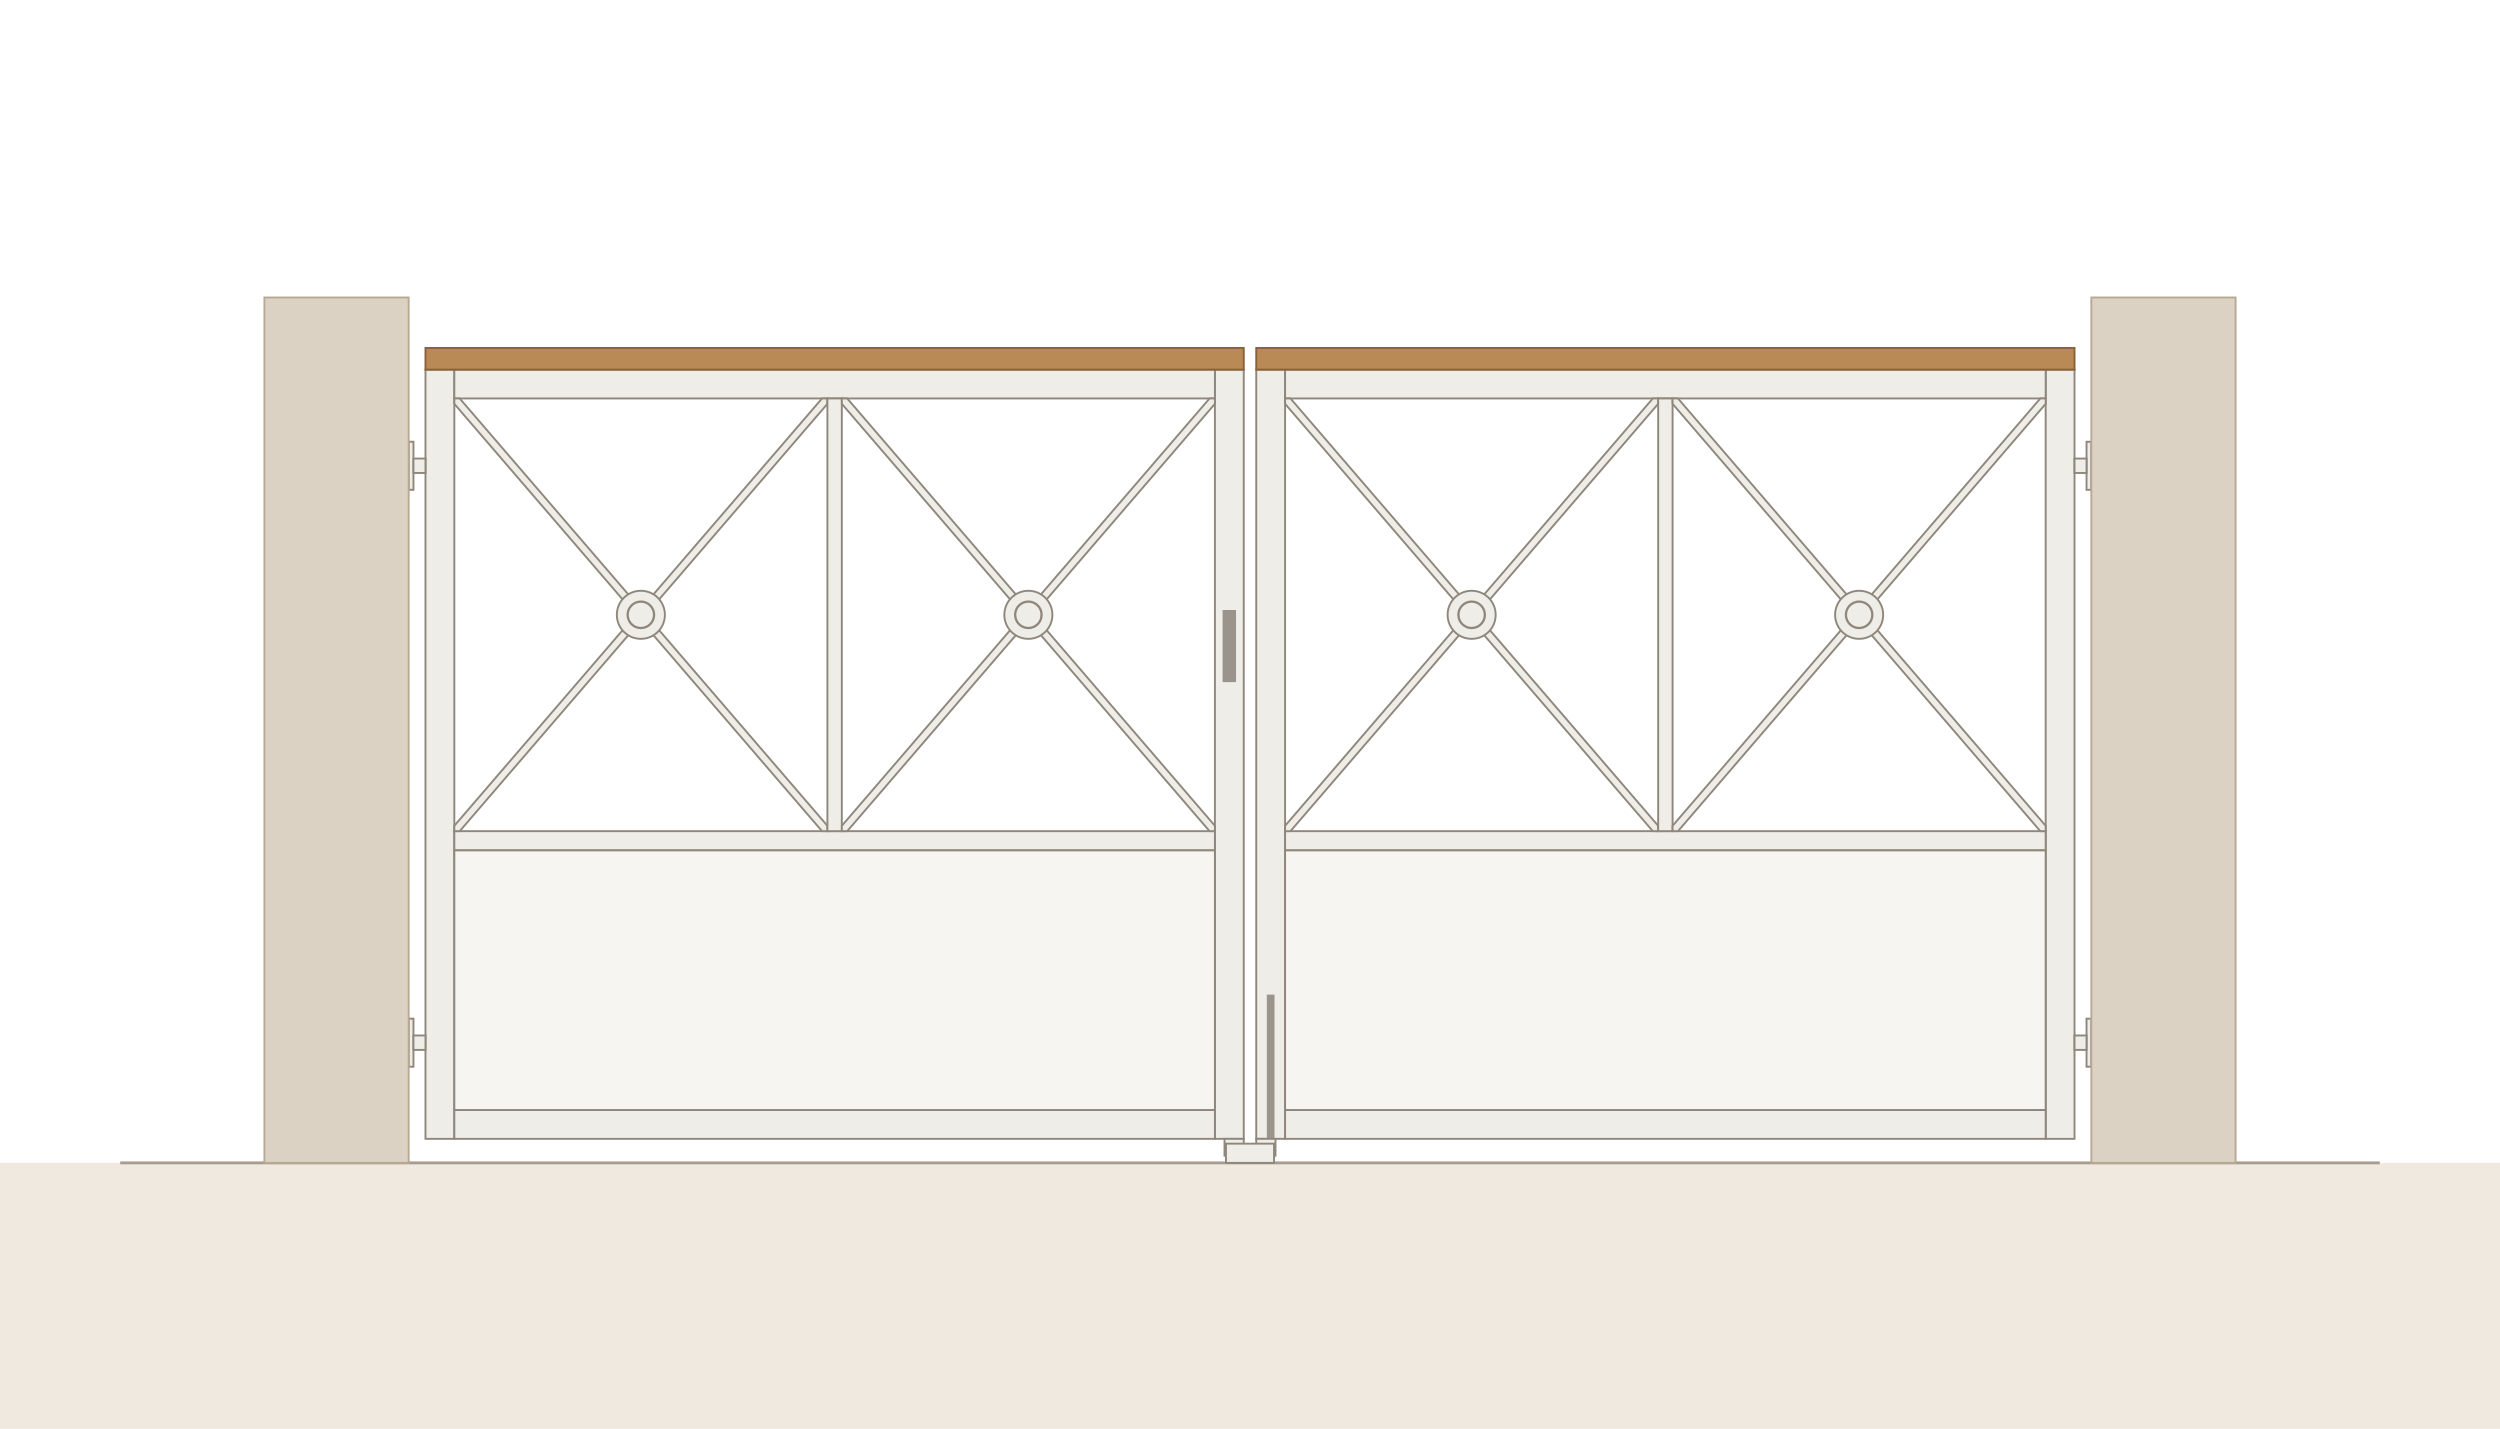
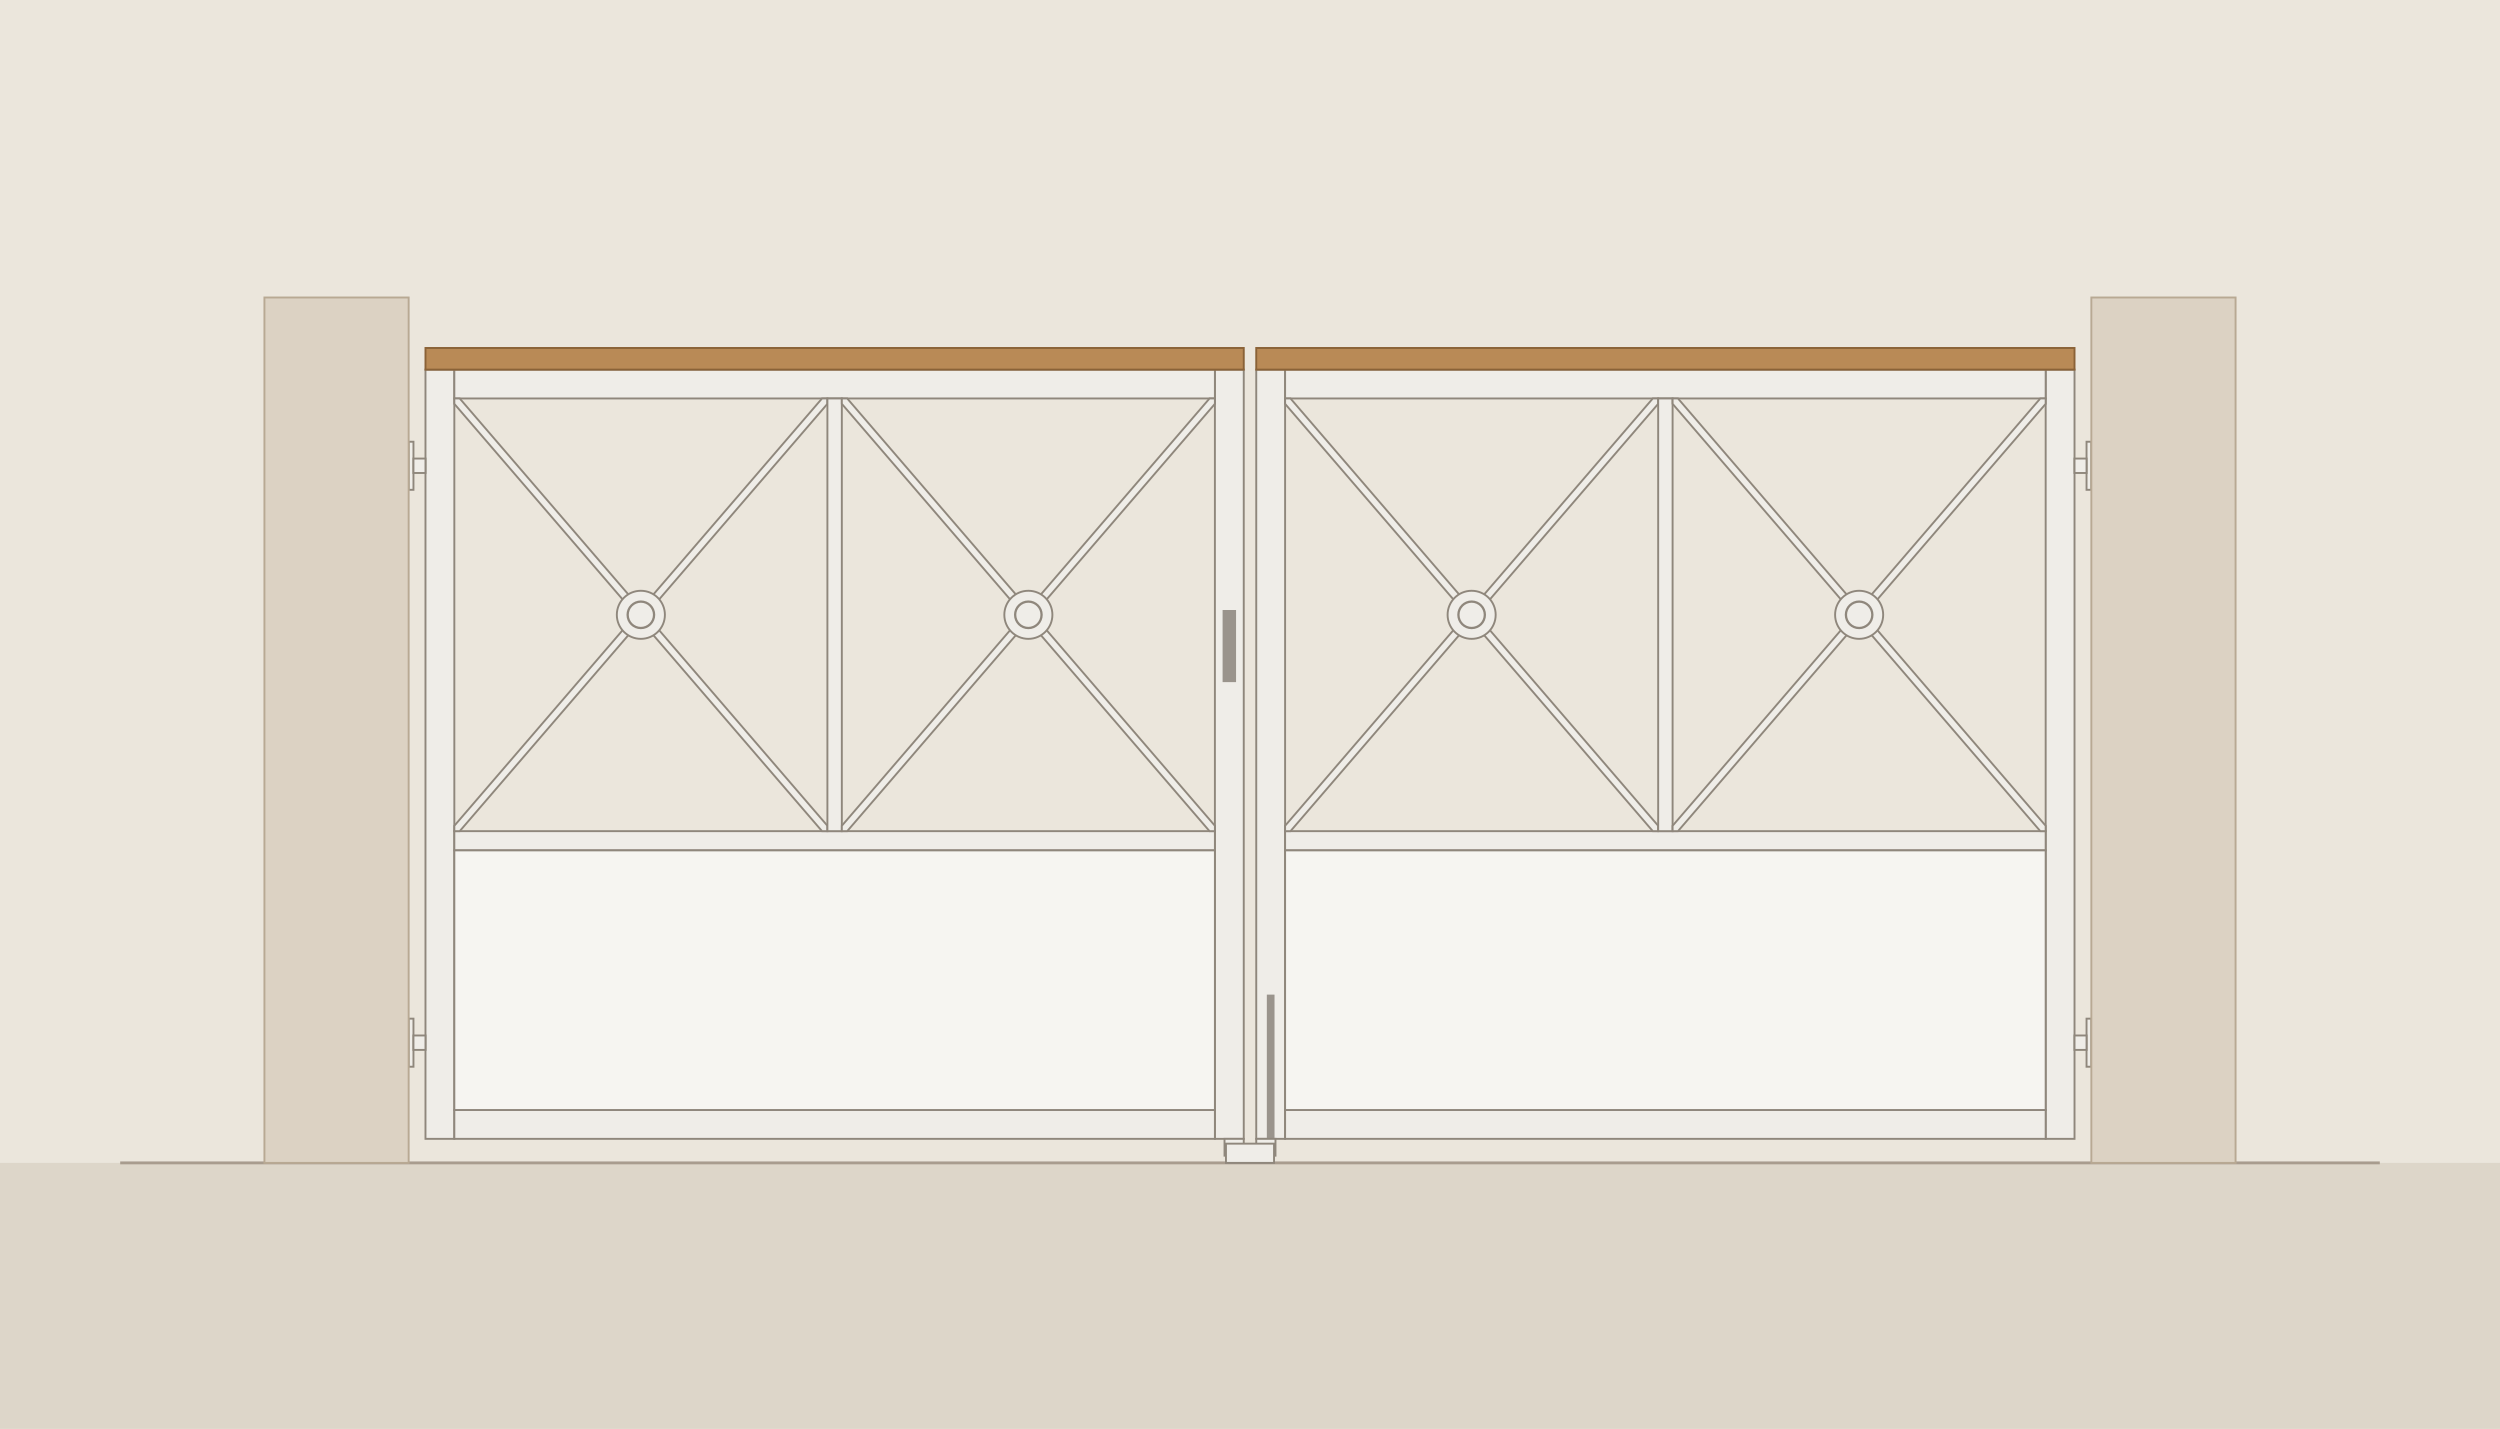
<svg xmlns="http://www.w3.org/2000/svg" width="1300" height="743" viewBox="0 0 1300 743">
  <style>.t-acier-plein,.t-rond{fill:#efede8;stroke:#8f877c;stroke-width:1;vector-effect:non-scaling-stroke}.t-mur.t-panneau{fill:#f6f5f1;stroke:#8f877c;stroke-width:1;vector-effect:non-scaling-stroke}.t-acier{fill:none;stroke:#8f877c;stroke-width:1.2;vector-effect:non-scaling-stroke}.t-acier.t-serrure{fill:#9a948c;stroke:none}.t-bois{fill:#b98a56;stroke:#8a6237;stroke-width:1;vector-effect:non-scaling-stroke}.t-mur{fill:#eee8df;stroke:#b5a690;stroke-width:1;vector-effect:non-scaling-stroke}.t-mur.t-pilier{fill:#dcd2c3;stroke:#b8a993;stroke-width:1;vector-effect:non-scaling-stroke}.t-sol{stroke:#a89c8e;stroke-width:1.5;vector-effect:non-scaling-stroke}</style>
-   <rect width="1300" height="743" fill="#ffffff" />
-   <rect y="604.7" width="1300" height="138.3" fill="#efe9df" />
+   <rect width="1300" height="743" fill="#ebe6dc" />
+   <rect y="604.7" width="1300" height="138.3" fill="#ddd6c9" />
  <g transform="translate(212.5 604.7) scale(.25)">
    <line class="t-sol" x1="-600" y1="0" x2="4100" y2="0" />
    <polygon class="t-acier-plein" points="35,-50 95,-50 95,-1650 35,-1650" />
    <polygon class="t-acier-plein" points="1677,-50 1737,-50 1737,-1650 1677,-1650" />
    <polygon class="t-acier-plein" points="95,-50 1677,-50 1677,-110 95,-110" />
    <polygon class="t-acier-plein" points="95,-1590 1677,-1590 1677,-1650 95,-1650" />
    <polygon class="t-acier-plein" points="95,-650 1677,-650 1677,-690 95,-690" />
    <polygon class="t-mur t-panneau" points="95,-110 1677,-110 1677,-650 95,-650" />
    <polygon class="t-acier-plein" points="95,-690 106.2,-690 871,-1578.8 871,-1590 859.8,-1590 95,-701.2" />
    <polygon class="t-acier-plein" points="95,-1590 95,-1578.8 859.8,-690 871,-690 871,-701.2 106.2,-1590" />
    <circle class="t-rond" cx="483" cy="-1140" r="50" />
    <circle class="t-acier" cx="483" cy="-1140" r="27.5" />
    <polygon class="t-acier-plein" points="871,-690 901,-690 901,-1590 871,-1590" />
    <polygon class="t-acier-plein" points="901,-690 912.2,-690 1677,-1578.8 1677,-1590 1665.8,-1590 901,-701.2" />
    <polygon class="t-acier-plein" points="901,-1590 901,-1578.8 1665.8,-690 1677,-690 1677,-701.2 912.2,-1590" />
    <circle class="t-rond" cx="1289" cy="-1140" r="50" />
    <circle class="t-acier" cx="1289" cy="-1140" r="27.5" />
    <polygon class="t-bois" points="35,-1650 1737,-1650 1737,-1695 35,-1695" />
    <polygon class="t-acier-plein" points="0,-200 10,-200 10,-300 0,-300" />
    <polygon class="t-acier-plein" points="10,-235 35,-235 35,-265 10,-265" />
    <polygon class="t-acier-plein" points="0,-1400 10,-1400 10,-1500 0,-1500" />
    <polygon class="t-acier-plein" points="10,-1435 35,-1435 35,-1465 10,-1465" />
    <polygon class="t-acier t-serrure" points="1693,-1000 1721,-1000 1721,-1150 1693,-1150" />
    <polygon class="t-acier-plein" points="1763,-50 1823,-50 1823,-1650 1763,-1650" />
    <polygon class="t-acier-plein" points="3405,-50 3465,-50 3465,-1650 3405,-1650" />
    <polygon class="t-acier-plein" points="1823,-50 3405,-50 3405,-110 1823,-110" />
    <polygon class="t-acier-plein" points="1823,-1590 3405,-1590 3405,-1650 1823,-1650" />
    <polygon class="t-acier-plein" points="1823,-650 3405,-650 3405,-690 1823,-690" />
    <polygon class="t-mur t-panneau" points="1823,-110 3405,-110 3405,-650 1823,-650" />
    <polygon class="t-acier-plein" points="1823,-690 1834.2,-690 2599,-1578.8 2599,-1590 2587.8,-1590 1823,-701.2" />
    <polygon class="t-acier-plein" points="1823,-1590 1823,-1578.8 2587.8,-690 2599,-690 2599,-701.2 1834.2,-1590" />
    <circle class="t-rond" cx="2211" cy="-1140" r="50" />
    <circle class="t-acier" cx="2211" cy="-1140" r="27.5" />
    <polygon class="t-acier-plein" points="2599,-690 2629,-690 2629,-1590 2599,-1590" />
    <polygon class="t-acier-plein" points="2629,-690 2640.2,-690 3405,-1578.8 3405,-1590 3393.8,-1590 2629,-701.2" />
    <polygon class="t-acier-plein" points="2629,-1590 2629,-1578.8 3393.8,-690 3405,-690 3405,-701.2 2640.2,-1590" />
    <circle class="t-rond" cx="3017" cy="-1140" r="50" />
    <circle class="t-acier" cx="3017" cy="-1140" r="27.5" />
    <polygon class="t-bois" points="1763,-1650 3465,-1650 3465,-1695 1763,-1695" />
    <polygon class="t-acier-plein" points="3500,-200 3490,-200 3490,-300 3500,-300" />
    <polygon class="t-acier-plein" points="3490,-235 3465,-235 3465,-265 3490,-265" />
    <polygon class="t-acier-plein" points="3500,-1400 3490,-1400 3490,-1500 3500,-1500" />
    <polygon class="t-acier-plein" points="3490,-1435 3465,-1435 3465,-1465 3490,-1465" />
    <polygon class="t-acier t-serrure" points="1785,0 1801,0 1801,-350 1785,-350" />
    <polygon class="t-acier-plein" points="1697,-15 1737,-15 1737,-50 1697,-50" />
    <polygon class="t-acier-plein" points="1763,-15 1803,-15 1803,-50 1763,-50" />
    <polygon class="t-acier-plein" points="1700,0 1800,0 1800,-40 1700,-40" />
    <polygon class="t-mur t-pilier" points="-300,0 0,0 0,-1800 -300,-1800" />
    <polygon class="t-mur t-pilier" points="3500,0 3800,0 3800,-1800 3500,-1800" />
  </g>
</svg>
